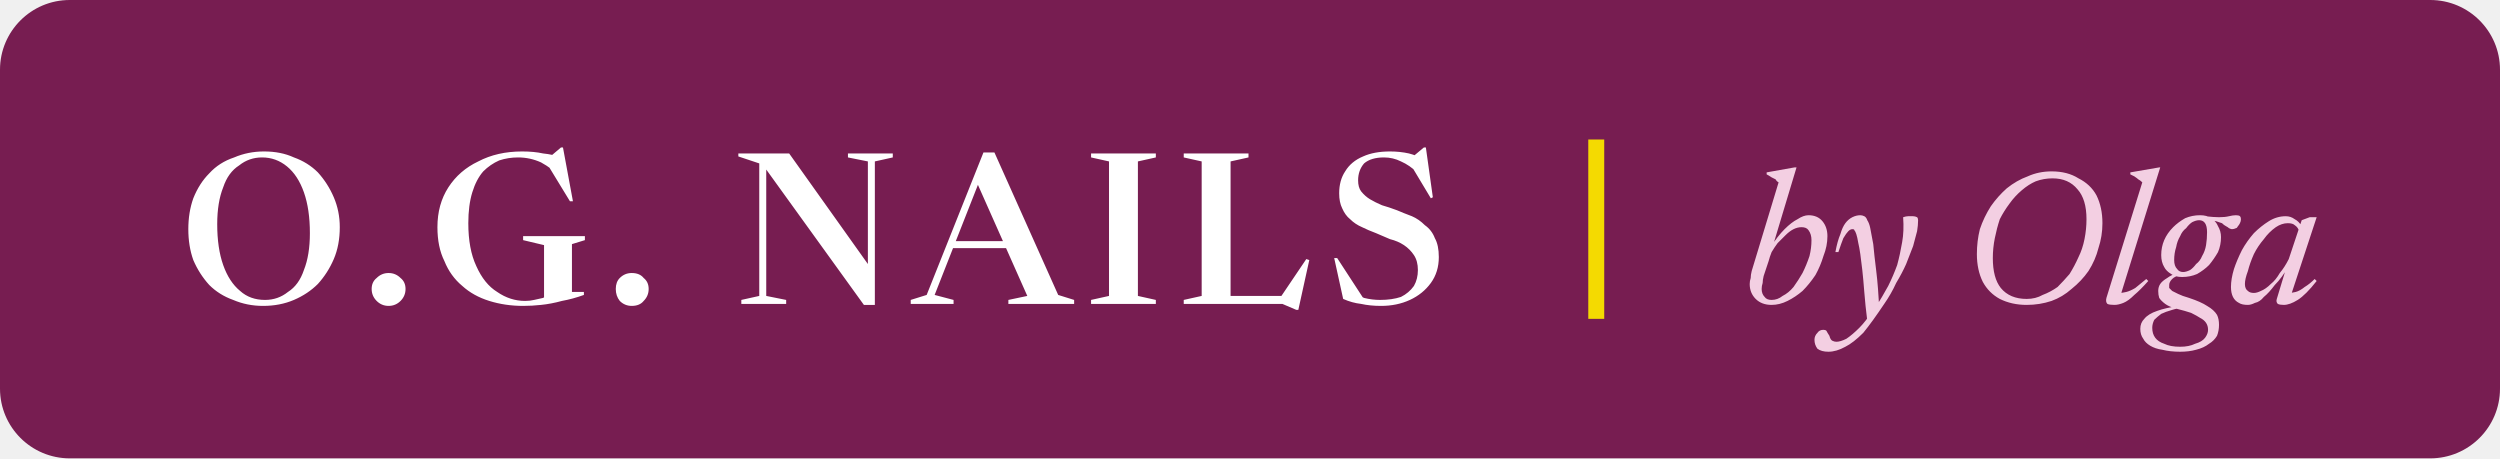
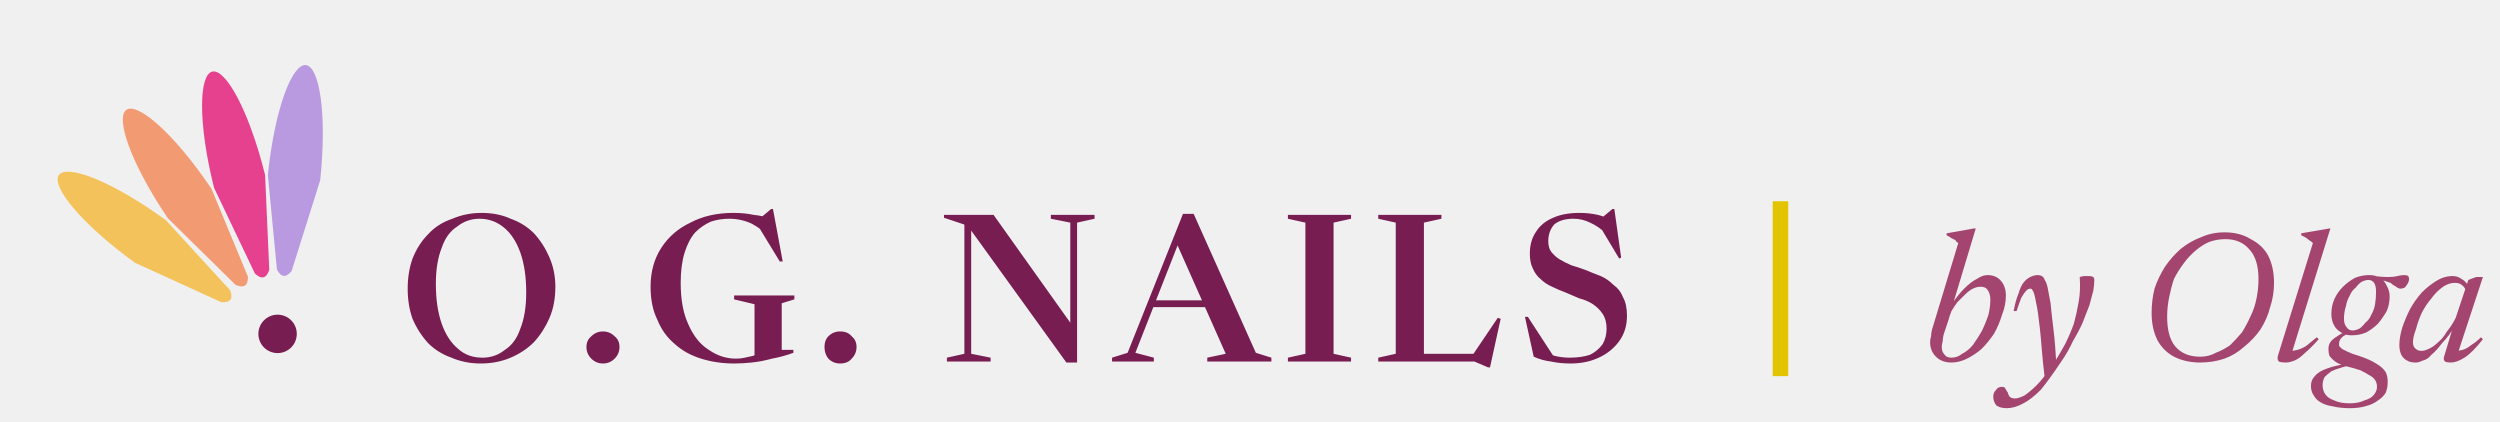
- <svg xmlns="http://www.w3.org/2000/svg" viewBox="0 0 250.9 46" role="img" aria-label="O.G. Nails by Olga">
-   <rect width="250.9" height="46" rx="7" fill="#771d51" />
-   <path d="M26.5 15.2Q28.2 15.2 29.5 15.8Q30.9 16.3 31.9 17.3Q32.9 18.4 33.5 19.8Q34.1 21.2 34.1 22.8Q34.1 24.6 33.5 26.0Q32.9 27.4 31.9 28.5Q30.9 29.5 29.5 30.1Q28.1 30.7 26.4 30.7Q24.8 30.7 23.4 30.1Q22.0 29.6 21.0 28.6Q20.0 27.5 19.4 26.1Q18.9 24.7 18.9 23.0Q18.9 21.3 19.4 19.9Q20.0 18.4 21.0 17.4Q22.0 16.3 23.5 15.8Q24.9 15.2 26.5 15.2ZM26.6 30.1Q27.9 30.1 28.9 29.3Q30.0 28.6 30.5 27.1Q31.1 25.6 31.1 23.4Q31.1 21.0 30.5 19.3Q29.9 17.6 28.8 16.7Q27.7 15.8 26.3 15.8Q25.0 15.8 24.0 16.6Q22.9 17.3 22.4 18.8Q21.8 20.3 21.8 22.5Q21.8 24.9 22.4 26.6Q23.0 28.3 24.1 29.2Q25.1 30.1 26.6 30.1Z M39.0 27.4Q39.7 27.4 40.2 27.9Q40.7 28.3 40.7 29.0Q40.7 29.7 40.2 30.2Q39.7 30.7 39.0 30.7Q38.3 30.7 37.8 30.2Q37.3 29.7 37.3 29.0Q37.3 28.3 37.8 27.9Q38.3 27.4 39.0 27.4Z M57.4 29.3H58.6V29.6Q57.5 30.0 56.4 30.2Q55.3 30.5 54.3 30.6Q53.4 30.7 52.5 30.7Q50.7 30.7 49.1 30.2Q47.5 29.7 46.4 28.7Q45.2 27.7 44.6 26.2Q43.9 24.8 43.9 22.8Q43.9 20.5 45.0 18.8Q46.1 17.1 48.0 16.2Q49.9 15.2 52.4 15.2Q53.6 15.2 54.5 15.4Q55.5 15.5 56.3 15.8L55.0 15.9L56.3 14.8H56.5L57.5 20.2L57.2 20.2L54.7 16.1L56.3 17.8Q55.4 16.9 54.3 16.3Q53.2 15.8 52.0 15.8Q51.0 15.8 50.1 16.1Q49.2 16.5 48.5 17.2Q47.8 18.0 47.4 19.3Q47.0 20.6 47.0 22.4Q47.0 25.0 47.8 26.7Q48.6 28.5 49.9 29.3Q51.2 30.2 52.7 30.2Q53.2 30.2 53.6 30.1Q54.1 30.0 54.5 29.9Q54.9 29.7 55.1 29.5L54.6 30.3V24.6L52.5 24.1V23.7H58.7V24.1L57.4 24.5Z M63.4 27.4Q64.2 27.4 64.6 27.9Q65.1 28.3 65.1 29.0Q65.1 29.7 64.6 30.2Q64.2 30.7 63.4 30.7Q62.7 30.7 62.2 30.2Q61.8 29.7 61.8 29.0Q61.8 28.3 62.2 27.9Q62.7 27.4 63.4 27.4Z  M76.2 29.7V16.4L74.1 15.7V15.4H79.2L87.6 27.2L87.1 28.9V16.2L85.1 15.8V15.4H89.6V15.8L87.8 16.2V30.6H86.7L76.6 16.6L76.9 16.2V29.7L78.9 30.1V30.5H74.4V30.1Z M95.2 24.9V24.2H102.6V24.9ZM106.2 29.6 107.8 30.1V30.5H101.2V30.1L103.1 29.7L97.9 18.0L98.4 17.9L93.8 29.6L95.7 30.1V30.5H91.4V30.1L93.0 29.6L98.7 15.3H99.8Z M116.0 30.1V30.5H109.5V30.1L111.3 29.7V16.2L109.5 15.8V15.4H116.0V15.8L114.2 16.2V29.7Z M130.3 31.1H130.1L128.7 30.5H121.7V29.7H130.1L128.4 30.0L131.1 26.0L131.4 26.1ZM123.5 16.2V30.5H118.8V30.1L120.6 29.7V16.2L118.8 15.8V15.4H125.3V15.8Z M143.1 16.1 141.7 15.8 142.9 14.8H143.1L143.8 19.8L143.6 19.9L141.5 16.4L142.2 17.3Q141.5 16.6 140.6 16.2Q139.8 15.8 138.9 15.8Q137.6 15.8 136.9 16.4Q136.3 17.1 136.3 18.1Q136.3 18.8 136.6 19.2Q137.0 19.7 137.5 20.0Q138.0 20.3 138.7 20.6Q139.4 20.8 140.2 21.1Q140.9 21.4 141.7 21.7Q142.4 22.0 143.0 22.6Q143.7 23.1 144.0 23.9Q144.4 24.6 144.4 25.8Q144.4 27.3 143.6 28.4Q142.8 29.5 141.5 30.1Q140.2 30.7 138.6 30.7Q137.5 30.7 136.6 30.5Q135.7 30.4 134.8 30.0L133.9 25.9H134.2L137.0 30.2L135.3 29.1Q136.2 29.6 136.9 29.9Q137.7 30.1 138.5 30.1Q139.7 30.1 140.6 29.8Q141.4 29.4 141.9 28.7Q142.3 28.0 142.3 27.1Q142.3 26.2 141.9 25.6Q141.5 25.0 140.9 24.6Q140.3 24.2 139.5 24.0Q138.8 23.7 138.1 23.4Q137.3 23.1 136.7 22.8Q136.0 22.5 135.5 22.0Q135.0 21.6 134.7 20.9Q134.4 20.3 134.4 19.4Q134.4 18.1 135.0 17.2Q135.6 16.2 136.8 15.7Q137.9 15.2 139.5 15.2Q140.5 15.2 141.4 15.4Q142.2 15.6 143.1 16.1Z" fill="#ffffff" />
-   <rect x="159.4" y="14" width="1.6" height="18" fill="#f4da01" />
-   <path d="M177.0 27.7Q176.9 28.1 176.9 28.4Q176.8 28.7 176.8 29.0Q176.8 29.5 177.1 29.8Q177.3 30.1 177.8 30.1Q178.4 30.1 178.9 29.7Q179.5 29.4 180.0 28.8Q180.5 28.1 180.9 27.4Q181.3 26.6 181.6 25.7Q181.8 24.9 181.8 24.1Q181.8 23.5 181.5 23.1Q181.3 22.8 180.8 22.8Q180.4 22.8 180.0 23.0Q179.6 23.2 179.2 23.6Q178.8 24.0 178.4 24.4Q178.1 24.8 177.8 25.3Q177.6 25.8 177.5 26.2ZM178.5 18.3Q178.3 18.2 178.2 18.0Q178.0 17.9 177.8 17.8Q177.5 17.6 177.3 17.5L177.3 17.3L180.1 16.8H180.3L177.8 25.1L177.7 24.8Q178.4 23.7 179.1 23.0Q179.8 22.3 180.4 22.0Q181.0 21.6 181.5 21.6Q182.4 21.6 182.9 22.2Q183.4 22.8 183.4 23.7Q183.4 24.7 183.0 25.7Q182.7 26.7 182.2 27.6Q181.6 28.5 180.9 29.2Q180.2 29.8 179.4 30.2Q178.6 30.6 177.8 30.6Q176.8 30.6 176.2 30.0Q175.6 29.4 175.6 28.5Q175.6 28.2 175.7 27.9Q175.7 27.6 175.8 27.2Z M184.5 25.3H184.2Q184.4 24.2 184.7 23.5Q184.9 22.8 185.2 22.4Q185.5 22.0 185.9 21.8Q186.3 21.6 186.7 21.6Q186.9 21.6 187.1 21.7Q187.3 21.8 187.4 22.1Q187.6 22.4 187.7 22.9Q187.8 23.5 188.0 24.5Q188.1 25.6 188.3 27.2Q188.5 28.8 188.6 31.1L187.4 32.2Q187.2 30.6 187.1 29.3Q187.0 28.0 186.9 27.1Q186.8 26.2 186.7 25.5Q186.6 24.8 186.5 24.4Q186.4 23.8 186.3 23.5Q186.2 23.2 186.1 23.1Q186.1 23.0 185.9 23.0Q185.7 23.0 185.5 23.2Q185.3 23.4 185.0 23.9Q184.8 24.4 184.5 25.3ZM187.9 31.2 188.2 30.9Q188.9 29.8 189.5 28.7Q190.0 27.7 190.4 26.6Q190.7 25.5 190.9 24.3Q191.1 23.2 191.0 21.8Q191.3 21.7 191.5 21.7Q191.8 21.7 192.0 21.7Q192.2 21.7 192.4 21.8Q192.5 21.9 192.5 22.1Q192.5 22.6 192.4 23.2Q192.2 23.9 192.0 24.7Q191.7 25.5 191.3 26.5Q190.9 27.4 190.3 28.4Q189.8 29.5 189.1 30.5Q187.9 32.3 187.0 33.4Q186.0 34.4 185.2 34.8Q184.3 35.3 183.5 35.3Q182.8 35.3 182.4 35.0Q182.1 34.6 182.1 34.1Q182.1 33.7 182.4 33.4Q182.6 33.1 183.0 33.1Q183.2 33.1 183.3 33.2Q183.4 33.4 183.6 33.7Q183.7 34.1 183.9 34.2Q184.1 34.3 184.3 34.3Q184.7 34.3 185.3 34.0Q185.9 33.6 186.6 32.9Q187.3 32.2 187.9 31.2Z  M200.0 25.9Q200.0 27.9 200.8 28.9Q201.7 30.0 203.4 30.0Q204.3 30.0 205.0 29.6Q205.8 29.3 206.5 28.8Q207.1 28.2 207.7 27.5Q208.2 26.7 208.6 25.8Q209.0 25.0 209.2 24.0Q209.4 23.0 209.4 22.0Q209.4 20.0 208.5 19.0Q207.6 17.9 206.0 17.9Q205.1 17.9 204.3 18.2Q203.6 18.5 202.9 19.1Q202.2 19.7 201.7 20.4Q201.1 21.2 200.7 22.0Q200.4 22.9 200.2 23.9Q200.0 24.9 200.0 25.9ZM211.0 22.4Q211.0 23.7 210.6 24.9Q210.3 26.1 209.6 27.2Q208.9 28.2 207.9 29.0Q207.0 29.8 205.9 30.2Q204.7 30.6 203.4 30.6Q201.9 30.6 200.7 30.0Q199.6 29.4 199.0 28.3Q198.4 27.1 198.4 25.5Q198.4 24.2 198.7 23.0Q199.1 21.8 199.8 20.7Q200.5 19.7 201.4 18.9Q202.4 18.1 203.5 17.7Q204.6 17.2 205.9 17.2Q207.5 17.2 208.6 17.9Q209.8 18.5 210.4 19.6Q211.0 20.8 211.0 22.4Z M215.0 18.3Q214.8 18.1 214.6 18.0Q214.5 17.9 214.2 17.7Q214.0 17.6 213.8 17.5L213.8 17.3L216.7 16.8H216.8L212.8 29.7L212.7 29.4Q213.0 29.4 213.4 29.3Q213.8 29.2 214.3 28.9Q214.8 28.5 215.4 28.0L215.6 28.2Q214.8 29.1 214.2 29.6Q213.6 30.2 213.1 30.4Q212.6 30.6 212.2 30.6Q211.7 30.6 211.5 30.5Q211.3 30.3 211.4 29.9Z M224.0 23.0Q223.9 23.0 223.7 22.9Q223.6 22.8 223.4 22.7Q223.2 22.6 223.0 22.4Q222.7 22.3 222.4 22.2Q222.0 22.1 221.5 22.1L221.3 21.7Q222.2 21.8 222.7 21.8Q223.3 21.8 223.7 21.7Q224.1 21.6 224.4 21.6Q224.7 21.6 224.8 21.7Q224.9 21.8 224.9 22.0Q224.9 22.2 224.8 22.4Q224.7 22.6 224.6 22.7Q224.5 22.9 224.4 22.9Q224.2 23.0 224.0 23.0ZM219.1 27.3Q219.4 27.3 219.8 27.1Q220.1 26.9 220.4 26.5Q220.8 26.2 221.0 25.7Q221.3 25.2 221.4 24.6Q221.5 24.0 221.5 23.3Q221.5 22.7 221.3 22.4Q221.1 22.1 220.7 22.1Q220.4 22.1 220.0 22.3Q219.7 22.5 219.4 22.9Q219.0 23.2 218.8 23.7Q218.5 24.2 218.4 24.8Q218.2 25.4 218.2 26.1Q218.2 26.7 218.5 27.0Q218.7 27.3 219.1 27.3ZM220.8 21.6Q221.5 21.6 221.9 21.9Q222.4 22.2 222.6 22.7Q222.9 23.2 222.9 23.8Q222.9 24.6 222.6 25.3Q222.2 26.0 221.7 26.6Q221.2 27.1 220.5 27.5Q219.8 27.8 219.0 27.8Q218.3 27.8 217.9 27.5Q217.4 27.2 217.2 26.8Q216.9 26.3 216.9 25.6Q216.9 24.8 217.2 24.1Q217.5 23.4 218.1 22.8Q218.6 22.3 219.3 21.9Q220.0 21.6 220.8 21.6ZM218.8 35.3Q217.8 35.3 217.0 35.1Q216.3 35.0 215.8 34.7Q215.3 34.4 215.1 34.0Q214.8 33.6 214.8 33.0Q214.8 32.4 215.2 32.0Q215.6 31.5 216.5 31.2Q217.3 30.9 218.7 30.7H219.4V30.9Q218.6 30.9 218.0 31.1Q217.3 31.3 216.9 31.5Q216.5 31.8 216.2 32.1Q216.0 32.5 216.0 32.9Q216.0 33.5 216.3 33.9Q216.6 34.3 217.2 34.5Q217.8 34.8 218.8 34.8Q219.7 34.8 220.3 34.5Q221.0 34.3 221.3 33.9Q221.6 33.5 221.6 33.1Q221.6 32.7 221.4 32.4Q221.2 32.1 220.8 31.9Q220.5 31.7 219.9 31.4Q219.3 31.2 218.5 31.0Q217.7 30.8 217.3 30.5Q216.9 30.2 216.7 29.9Q216.6 29.6 216.6 29.2Q216.6 28.8 216.8 28.5Q217.0 28.2 217.5 27.9Q217.9 27.6 218.5 27.4L218.9 27.6Q218.3 27.7 218.0 28.0Q217.7 28.3 217.7 28.6Q217.7 28.7 217.7 28.9Q217.8 29.0 218.0 29.2Q218.2 29.3 218.6 29.5Q219.0 29.7 219.7 29.9Q220.9 30.3 221.5 30.7Q222.2 31.1 222.5 31.6Q222.7 32.0 222.7 32.6Q222.7 33.2 222.5 33.7Q222.2 34.2 221.7 34.5Q221.2 34.9 220.4 35.1Q219.7 35.3 218.8 35.3Z M228.5 30.0 229.5 26.7H229.7Q229.0 27.9 228.3 28.6Q227.7 29.4 227.2 29.8Q226.8 30.3 226.3 30.4Q225.9 30.6 225.6 30.6Q225.0 30.6 224.7 30.4Q224.3 30.2 224.1 29.8Q223.9 29.4 223.9 28.8Q223.9 28.0 224.2 27.0Q224.5 26.1 225.0 25.1Q225.5 24.2 226.2 23.4Q226.9 22.7 227.7 22.2Q228.5 21.7 229.4 21.7Q229.9 21.7 230.3 22.0Q230.7 22.2 231.0 22.7L230.7 23.1Q230.6 22.8 230.3 22.6Q230.1 22.4 229.6 22.4Q229.0 22.4 228.4 22.8Q227.7 23.3 227.2 24.0Q226.6 24.7 226.2 25.5Q225.8 26.4 225.6 27.2Q225.3 28.0 225.3 28.5Q225.3 29.0 225.6 29.2Q225.8 29.4 226.2 29.4Q226.5 29.4 226.9 29.2Q227.4 29.0 227.9 28.5Q228.4 28.1 228.8 27.4Q229.3 26.8 229.7 26.0L231.0 22.1L231.8 21.8H232.5L229.9 29.7L229.7 29.4Q230.0 29.4 230.4 29.3Q230.8 29.2 231.3 28.8Q231.8 28.5 232.3 28.0L232.5 28.2Q231.4 29.6 230.6 30.1Q229.8 30.6 229.2 30.6Q228.8 30.6 228.6 30.5Q228.4 30.3 228.5 30.0Z" fill="#f3cfe2" />
+ <svg xmlns="http://www.w3.org/2000/svg" viewBox="0 0 288.2 48.6" role="img" aria-label="O.G. Nails by Olga">
+   <g transform="translate(32.00 38.49) scale(0.82) rotate(-24)">
+     <path d="M-1.04,-9 L-3.7,-22.1 C-3.7,-31.6 -1.9,-38.0 0,-38.0 C1.9,-38.0 3.7,-31.6 3.7,-22.1 L1.04,-9 Q0,-7.4 -1.04,-9Z" transform="rotate(-30)" fill="#f4c25a" />
+     <path d="M-1.04,-9 L-3.7,-22.1 C-3.7,-31.6 -1.9,-38.0 0,-38.0 C1.9,-38.0 3.7,-31.6 3.7,-22.1 L1.04,-9 Q0,-7.4 -1.04,-9Z" transform="rotate(-10)" fill="#f29a72" />
+     <path d="M-1.04,-9 L-3.7,-22.1 C-3.7,-31.6 -1.9,-38.0 0,-38.0 C1.9,-38.0 3.7,-31.6 3.7,-22.1 L1.04,-9 Q0,-7.4 -1.04,-9Z" transform="rotate(10)" fill="#e6418f" />
+     <path d="M-1.04,-9 L-3.7,-22.1 C-3.7,-31.6 -1.9,-38.0 0,-38.0 C1.9,-38.0 3.7,-31.6 3.7,-22.1 L1.04,-9 Q0,-7.4 -1.04,-9Z" transform="rotate(30)" fill="#b99ae0" />
+     <circle r="2.7" fill="#771d51" />
+   </g>
+   <g transform="translate(25.83 7.52) scale(1.12)">
+     <path d="M26.5 15.2Q28.2 15.2 29.5 15.8Q30.9 16.3 31.9 17.3Q32.9 18.4 33.5 19.8Q34.1 21.2 34.1 22.8Q34.1 24.6 33.5 26.0Q32.9 27.4 31.9 28.5Q30.9 29.5 29.5 30.1Q28.1 30.7 26.4 30.7Q24.8 30.7 23.4 30.1Q22.0 29.6 21.0 28.6Q20.0 27.5 19.4 26.1Q18.9 24.7 18.9 23.0Q18.9 21.3 19.4 19.9Q20.0 18.4 21.0 17.4Q22.0 16.3 23.5 15.8Q24.9 15.2 26.5 15.2ZM26.6 30.1Q27.9 30.1 28.9 29.3Q30.0 28.6 30.5 27.1Q31.1 25.6 31.1 23.4Q31.1 21.0 30.5 19.3Q29.9 17.6 28.8 16.7Q27.7 15.8 26.3 15.8Q25.0 15.8 24.0 16.6Q22.9 17.3 22.4 18.8Q21.8 20.3 21.8 22.5Q21.8 24.9 22.4 26.6Q23.0 28.3 24.1 29.2Q25.1 30.1 26.6 30.1Z M39.0 27.4Q39.7 27.4 40.2 27.9Q40.7 28.3 40.7 29.0Q40.7 29.7 40.2 30.2Q39.7 30.7 39.0 30.7Q38.3 30.7 37.8 30.2Q37.3 29.7 37.3 29.0Q37.3 28.3 37.8 27.9Q38.3 27.4 39.0 27.4Z M57.4 29.3H58.6V29.6Q57.5 30.0 56.4 30.2Q55.3 30.5 54.3 30.6Q53.4 30.7 52.5 30.7Q50.7 30.7 49.1 30.2Q47.5 29.7 46.4 28.7Q45.2 27.7 44.6 26.2Q43.9 24.8 43.9 22.8Q43.9 20.5 45.0 18.8Q46.1 17.1 48.0 16.2Q49.9 15.2 52.4 15.2Q53.6 15.2 54.5 15.4Q55.5 15.5 56.3 15.8L55.0 15.9L56.3 14.8H56.5L57.5 20.2L57.2 20.2L54.7 16.1L56.3 17.8Q55.4 16.9 54.3 16.3Q53.2 15.8 52.0 15.8Q51.0 15.8 50.1 16.1Q49.2 16.5 48.5 17.2Q47.8 18.0 47.4 19.3Q47.0 20.6 47.0 22.4Q47.0 25.0 47.8 26.7Q48.6 28.5 49.9 29.3Q51.2 30.2 52.7 30.2Q53.2 30.2 53.6 30.1Q54.1 30.0 54.5 29.9Q54.9 29.7 55.1 29.5L54.6 30.3V24.6L52.5 24.1V23.7H58.7V24.1L57.4 24.5Z M63.4 27.4Q64.2 27.4 64.6 27.9Q65.1 28.3 65.1 29.0Q65.1 29.7 64.6 30.2Q64.2 30.7 63.4 30.7Q62.7 30.7 62.2 30.2Q61.8 29.7 61.8 29.0Q61.8 28.3 62.2 27.9Q62.7 27.4 63.4 27.4Z  M76.2 29.7V16.4L74.1 15.7V15.4H79.2L87.6 27.2L87.1 28.9V16.2L85.1 15.8V15.4H89.6V15.8L87.8 16.2V30.6H86.7L76.6 16.6L76.9 16.2V29.7L78.9 30.1V30.5H74.4V30.1Z M95.2 24.9V24.2H102.6V24.9ZM106.2 29.6 107.8 30.1V30.5H101.2V30.1L103.1 29.7L97.9 18.0L98.4 17.9L93.8 29.6L95.7 30.1V30.5H91.4V30.1L93.0 29.6L98.7 15.3H99.8Z M116.0 30.1V30.5H109.5V30.1L111.3 29.7V16.2L109.5 15.8V15.4H116.0V15.8L114.2 16.2V29.7Z M130.3 31.1H130.1L128.7 30.5H121.7V29.7H130.1L128.4 30.0L131.1 26.0L131.4 26.1ZM123.5 16.2V30.5H118.8V30.1L120.6 29.7V16.2L118.8 15.8V15.4H125.3V15.8Z M143.1 16.1 141.7 15.8 142.9 14.8H143.1L143.8 19.8L143.6 19.9L141.5 16.4L142.2 17.3Q141.5 16.6 140.6 16.2Q139.8 15.8 138.9 15.8Q137.6 15.8 136.9 16.4Q136.3 17.1 136.3 18.1Q136.3 18.8 136.6 19.2Q137.0 19.7 137.5 20.0Q138.0 20.3 138.7 20.6Q139.4 20.8 140.2 21.1Q140.9 21.4 141.7 21.7Q142.4 22.0 143.0 22.6Q143.7 23.1 144.0 23.9Q144.4 24.6 144.4 25.8Q144.4 27.3 143.6 28.4Q142.8 29.5 141.5 30.1Q140.2 30.7 138.6 30.7Q137.5 30.7 136.6 30.5Q135.7 30.4 134.8 30.0L133.9 25.9H134.2L137.0 30.2L135.3 29.1Q136.2 29.6 136.9 29.9Q137.7 30.1 138.5 30.1Q139.7 30.1 140.6 29.8Q141.4 29.4 141.9 28.7Q142.3 28.0 142.3 27.1Q142.3 26.2 141.9 25.6Q141.5 25.0 140.9 24.6Q140.3 24.2 139.5 24.0Q138.8 23.7 138.1 23.4Q137.3 23.1 136.7 22.8Q136.0 22.5 135.5 22.0Q135.0 21.6 134.7 20.9Q134.4 20.3 134.4 19.4Q134.4 18.1 135.0 17.2Q135.6 16.2 136.8 15.7Q137.9 15.2 139.5 15.2Q140.5 15.2 141.4 15.4Q142.2 15.6 143.1 16.1Z" fill="#771d51" />
+     <rect x="159.4" y="14" width="1.6" height="18" fill="#e2c400" />
+     <path d="M177.0 27.7Q176.9 28.1 176.9 28.4Q176.8 28.7 176.8 29.0Q176.8 29.5 177.1 29.8Q177.3 30.1 177.8 30.1Q178.4 30.1 178.9 29.7Q179.5 29.4 180.0 28.8Q180.5 28.1 180.9 27.4Q181.3 26.6 181.6 25.7Q181.8 24.9 181.8 24.1Q181.8 23.5 181.5 23.1Q181.3 22.8 180.8 22.8Q180.4 22.8 180.0 23.0Q179.6 23.2 179.2 23.6Q178.8 24.0 178.4 24.4Q178.1 24.8 177.8 25.3Q177.6 25.8 177.5 26.2ZM178.5 18.3Q178.3 18.2 178.2 18.0Q178.0 17.9 177.8 17.8Q177.5 17.6 177.3 17.5L177.3 17.3L180.1 16.8H180.3L177.8 25.1L177.7 24.8Q178.4 23.7 179.1 23.0Q179.8 22.3 180.4 22.0Q181.0 21.6 181.5 21.6Q182.4 21.6 182.9 22.2Q183.4 22.8 183.4 23.7Q183.4 24.7 183.0 25.7Q182.7 26.7 182.2 27.6Q181.6 28.5 180.9 29.2Q180.2 29.8 179.4 30.2Q178.6 30.6 177.8 30.6Q176.8 30.6 176.2 30.0Q175.6 29.4 175.6 28.5Q175.6 28.2 175.7 27.9Q175.7 27.6 175.8 27.2Z M184.5 25.3H184.2Q184.4 24.2 184.7 23.5Q184.9 22.8 185.2 22.4Q185.5 22.0 185.9 21.8Q186.3 21.6 186.7 21.6Q186.9 21.6 187.1 21.7Q187.3 21.8 187.4 22.1Q187.6 22.4 187.7 22.9Q187.8 23.5 188.0 24.5Q188.1 25.6 188.3 27.2Q188.5 28.8 188.6 31.1L187.4 32.2Q187.2 30.6 187.1 29.3Q187.0 28.0 186.9 27.1Q186.8 26.2 186.7 25.5Q186.6 24.8 186.5 24.4Q186.4 23.8 186.3 23.5Q186.2 23.2 186.1 23.1Q186.1 23.0 185.9 23.0Q185.7 23.0 185.5 23.2Q185.3 23.4 185.0 23.9Q184.8 24.4 184.5 25.3ZM187.9 31.2 188.2 30.9Q188.9 29.8 189.5 28.7Q190.0 27.7 190.4 26.6Q190.7 25.5 190.9 24.3Q191.1 23.2 191.0 21.8Q191.3 21.7 191.5 21.7Q191.8 21.7 192.0 21.7Q192.2 21.7 192.4 21.8Q192.5 21.9 192.5 22.1Q192.5 22.6 192.4 23.2Q192.2 23.9 192.0 24.7Q191.7 25.5 191.3 26.5Q190.9 27.4 190.3 28.4Q189.8 29.5 189.1 30.5Q187.9 32.3 187.0 33.4Q186.0 34.4 185.2 34.8Q184.3 35.3 183.5 35.3Q182.8 35.3 182.4 35.0Q182.1 34.6 182.1 34.1Q182.1 33.7 182.4 33.4Q182.6 33.1 183.0 33.1Q183.2 33.1 183.3 33.2Q183.4 33.4 183.6 33.7Q183.7 34.1 183.9 34.2Q184.1 34.3 184.3 34.3Q184.7 34.3 185.3 34.0Q185.9 33.6 186.6 32.9Q187.3 32.2 187.9 31.2Z  M200.0 25.9Q200.0 27.9 200.8 28.9Q201.7 30.0 203.4 30.0Q204.3 30.0 205.0 29.6Q205.8 29.3 206.5 28.8Q207.1 28.2 207.7 27.5Q208.2 26.7 208.6 25.8Q209.0 25.0 209.2 24.0Q209.4 23.0 209.4 22.0Q209.4 20.0 208.5 19.0Q207.6 17.9 206.0 17.9Q205.1 17.9 204.3 18.2Q203.6 18.5 202.9 19.1Q202.2 19.7 201.7 20.4Q201.1 21.2 200.7 22.0Q200.4 22.9 200.2 23.9Q200.0 24.9 200.0 25.9ZM211.0 22.4Q211.0 23.7 210.6 24.9Q210.3 26.1 209.6 27.2Q208.9 28.2 207.9 29.0Q207.0 29.8 205.9 30.2Q204.7 30.6 203.4 30.6Q201.9 30.6 200.7 30.0Q199.6 29.4 199.0 28.3Q198.4 27.1 198.4 25.5Q198.4 24.2 198.7 23.0Q199.1 21.8 199.8 20.7Q200.5 19.7 201.4 18.9Q202.4 18.1 203.5 17.7Q204.6 17.2 205.9 17.2Q207.5 17.2 208.6 17.9Q209.8 18.5 210.4 19.6Q211.0 20.8 211.0 22.4Z M215.0 18.3Q214.8 18.1 214.6 18.0Q214.5 17.9 214.2 17.7Q214.0 17.6 213.8 17.5L213.8 17.3L216.7 16.8H216.8L212.8 29.7L212.7 29.4Q213.0 29.4 213.4 29.3Q213.8 29.2 214.3 28.9Q214.8 28.5 215.4 28.0L215.6 28.2Q214.8 29.1 214.2 29.6Q213.6 30.2 213.1 30.4Q212.6 30.6 212.2 30.6Q211.7 30.6 211.5 30.5Q211.3 30.3 211.4 29.9Z M224.0 23.0Q223.9 23.0 223.7 22.9Q223.6 22.8 223.4 22.7Q223.2 22.6 223.0 22.4Q222.7 22.3 222.4 22.2Q222.0 22.1 221.5 22.1L221.3 21.7Q222.2 21.8 222.7 21.8Q223.3 21.8 223.7 21.7Q224.1 21.6 224.4 21.6Q224.7 21.6 224.8 21.7Q224.9 21.8 224.9 22.0Q224.9 22.2 224.8 22.4Q224.7 22.6 224.6 22.7Q224.5 22.9 224.4 22.9Q224.2 23.0 224.0 23.0ZM219.1 27.3Q219.4 27.3 219.8 27.1Q220.1 26.9 220.4 26.5Q220.8 26.2 221.0 25.7Q221.3 25.2 221.4 24.6Q221.5 24.0 221.5 23.3Q221.5 22.7 221.3 22.4Q221.1 22.1 220.7 22.1Q220.4 22.1 220.0 22.3Q219.7 22.5 219.4 22.9Q219.0 23.2 218.8 23.7Q218.5 24.2 218.4 24.8Q218.2 25.4 218.2 26.1Q218.2 26.7 218.5 27.0Q218.7 27.3 219.1 27.3ZM220.8 21.6Q221.5 21.6 221.9 21.9Q222.4 22.2 222.6 22.7Q222.9 23.2 222.9 23.8Q222.9 24.6 222.6 25.3Q222.2 26.0 221.7 26.6Q221.2 27.1 220.5 27.5Q219.8 27.8 219.0 27.8Q218.3 27.8 217.9 27.5Q217.4 27.2 217.2 26.8Q216.9 26.3 216.9 25.6Q216.9 24.8 217.2 24.1Q217.5 23.4 218.1 22.8Q218.6 22.3 219.3 21.9Q220.0 21.6 220.8 21.6ZM218.8 35.3Q217.8 35.3 217.0 35.1Q216.3 35.0 215.8 34.7Q215.3 34.4 215.1 34.0Q214.8 33.6 214.8 33.0Q214.8 32.4 215.2 32.0Q215.6 31.5 216.5 31.2Q217.3 30.9 218.7 30.7H219.4V30.9Q218.6 30.9 218.0 31.1Q217.3 31.3 216.9 31.5Q216.5 31.8 216.2 32.1Q216.0 32.5 216.0 32.9Q216.0 33.5 216.3 33.9Q216.6 34.3 217.2 34.5Q217.8 34.8 218.8 34.8Q219.7 34.8 220.3 34.5Q221.0 34.3 221.3 33.9Q221.6 33.5 221.6 33.1Q221.6 32.7 221.4 32.4Q221.2 32.1 220.8 31.9Q220.5 31.7 219.9 31.4Q219.3 31.2 218.5 31.0Q217.7 30.8 217.3 30.5Q216.9 30.2 216.7 29.9Q216.6 29.6 216.6 29.2Q216.6 28.8 216.8 28.5Q217.0 28.2 217.5 27.9Q217.9 27.6 218.5 27.4L218.9 27.6Q218.3 27.7 218.0 28.0Q217.7 28.3 217.7 28.6Q217.7 28.7 217.7 28.9Q217.8 29.0 218.0 29.2Q218.2 29.3 218.6 29.5Q219.0 29.7 219.7 29.9Q220.9 30.3 221.5 30.7Q222.2 31.1 222.5 31.6Q222.7 32.0 222.7 32.6Q222.7 33.2 222.5 33.7Q222.2 34.2 221.7 34.5Q221.2 34.9 220.4 35.1Q219.7 35.3 218.8 35.3Z M228.5 30.0 229.5 26.7H229.7Q229.0 27.9 228.3 28.6Q227.7 29.4 227.2 29.8Q226.8 30.3 226.3 30.4Q225.9 30.6 225.6 30.6Q225.0 30.6 224.7 30.4Q224.3 30.2 224.1 29.8Q223.9 29.4 223.9 28.8Q223.9 28.0 224.2 27.0Q224.5 26.1 225.0 25.1Q225.5 24.2 226.2 23.4Q226.9 22.7 227.7 22.2Q228.5 21.7 229.4 21.7Q229.9 21.7 230.3 22.0Q230.7 22.2 231.0 22.7L230.7 23.1Q230.6 22.8 230.3 22.6Q230.1 22.4 229.6 22.4Q229.0 22.4 228.4 22.8Q227.7 23.3 227.2 24.0Q226.6 24.7 226.2 25.5Q225.8 26.4 225.6 27.2Q225.3 28.0 225.3 28.5Q225.3 29.0 225.6 29.2Q225.8 29.4 226.2 29.4Q226.5 29.4 226.9 29.2Q227.4 29.0 227.9 28.5Q228.4 28.1 228.8 27.4Q229.3 26.8 229.7 26.0L231.0 22.1L231.8 21.8H232.5L229.9 29.7L229.7 29.4Q230.0 29.4 230.4 29.3Q230.8 29.2 231.3 28.8Q231.8 28.5 232.3 28.0L232.5 28.2Q231.4 29.6 230.6 30.1Q229.8 30.6 229.2 30.6Q228.8 30.6 228.6 30.5Q228.4 30.3 228.5 30.0Z" fill="#a3456f" />
+   </g>
</svg>
